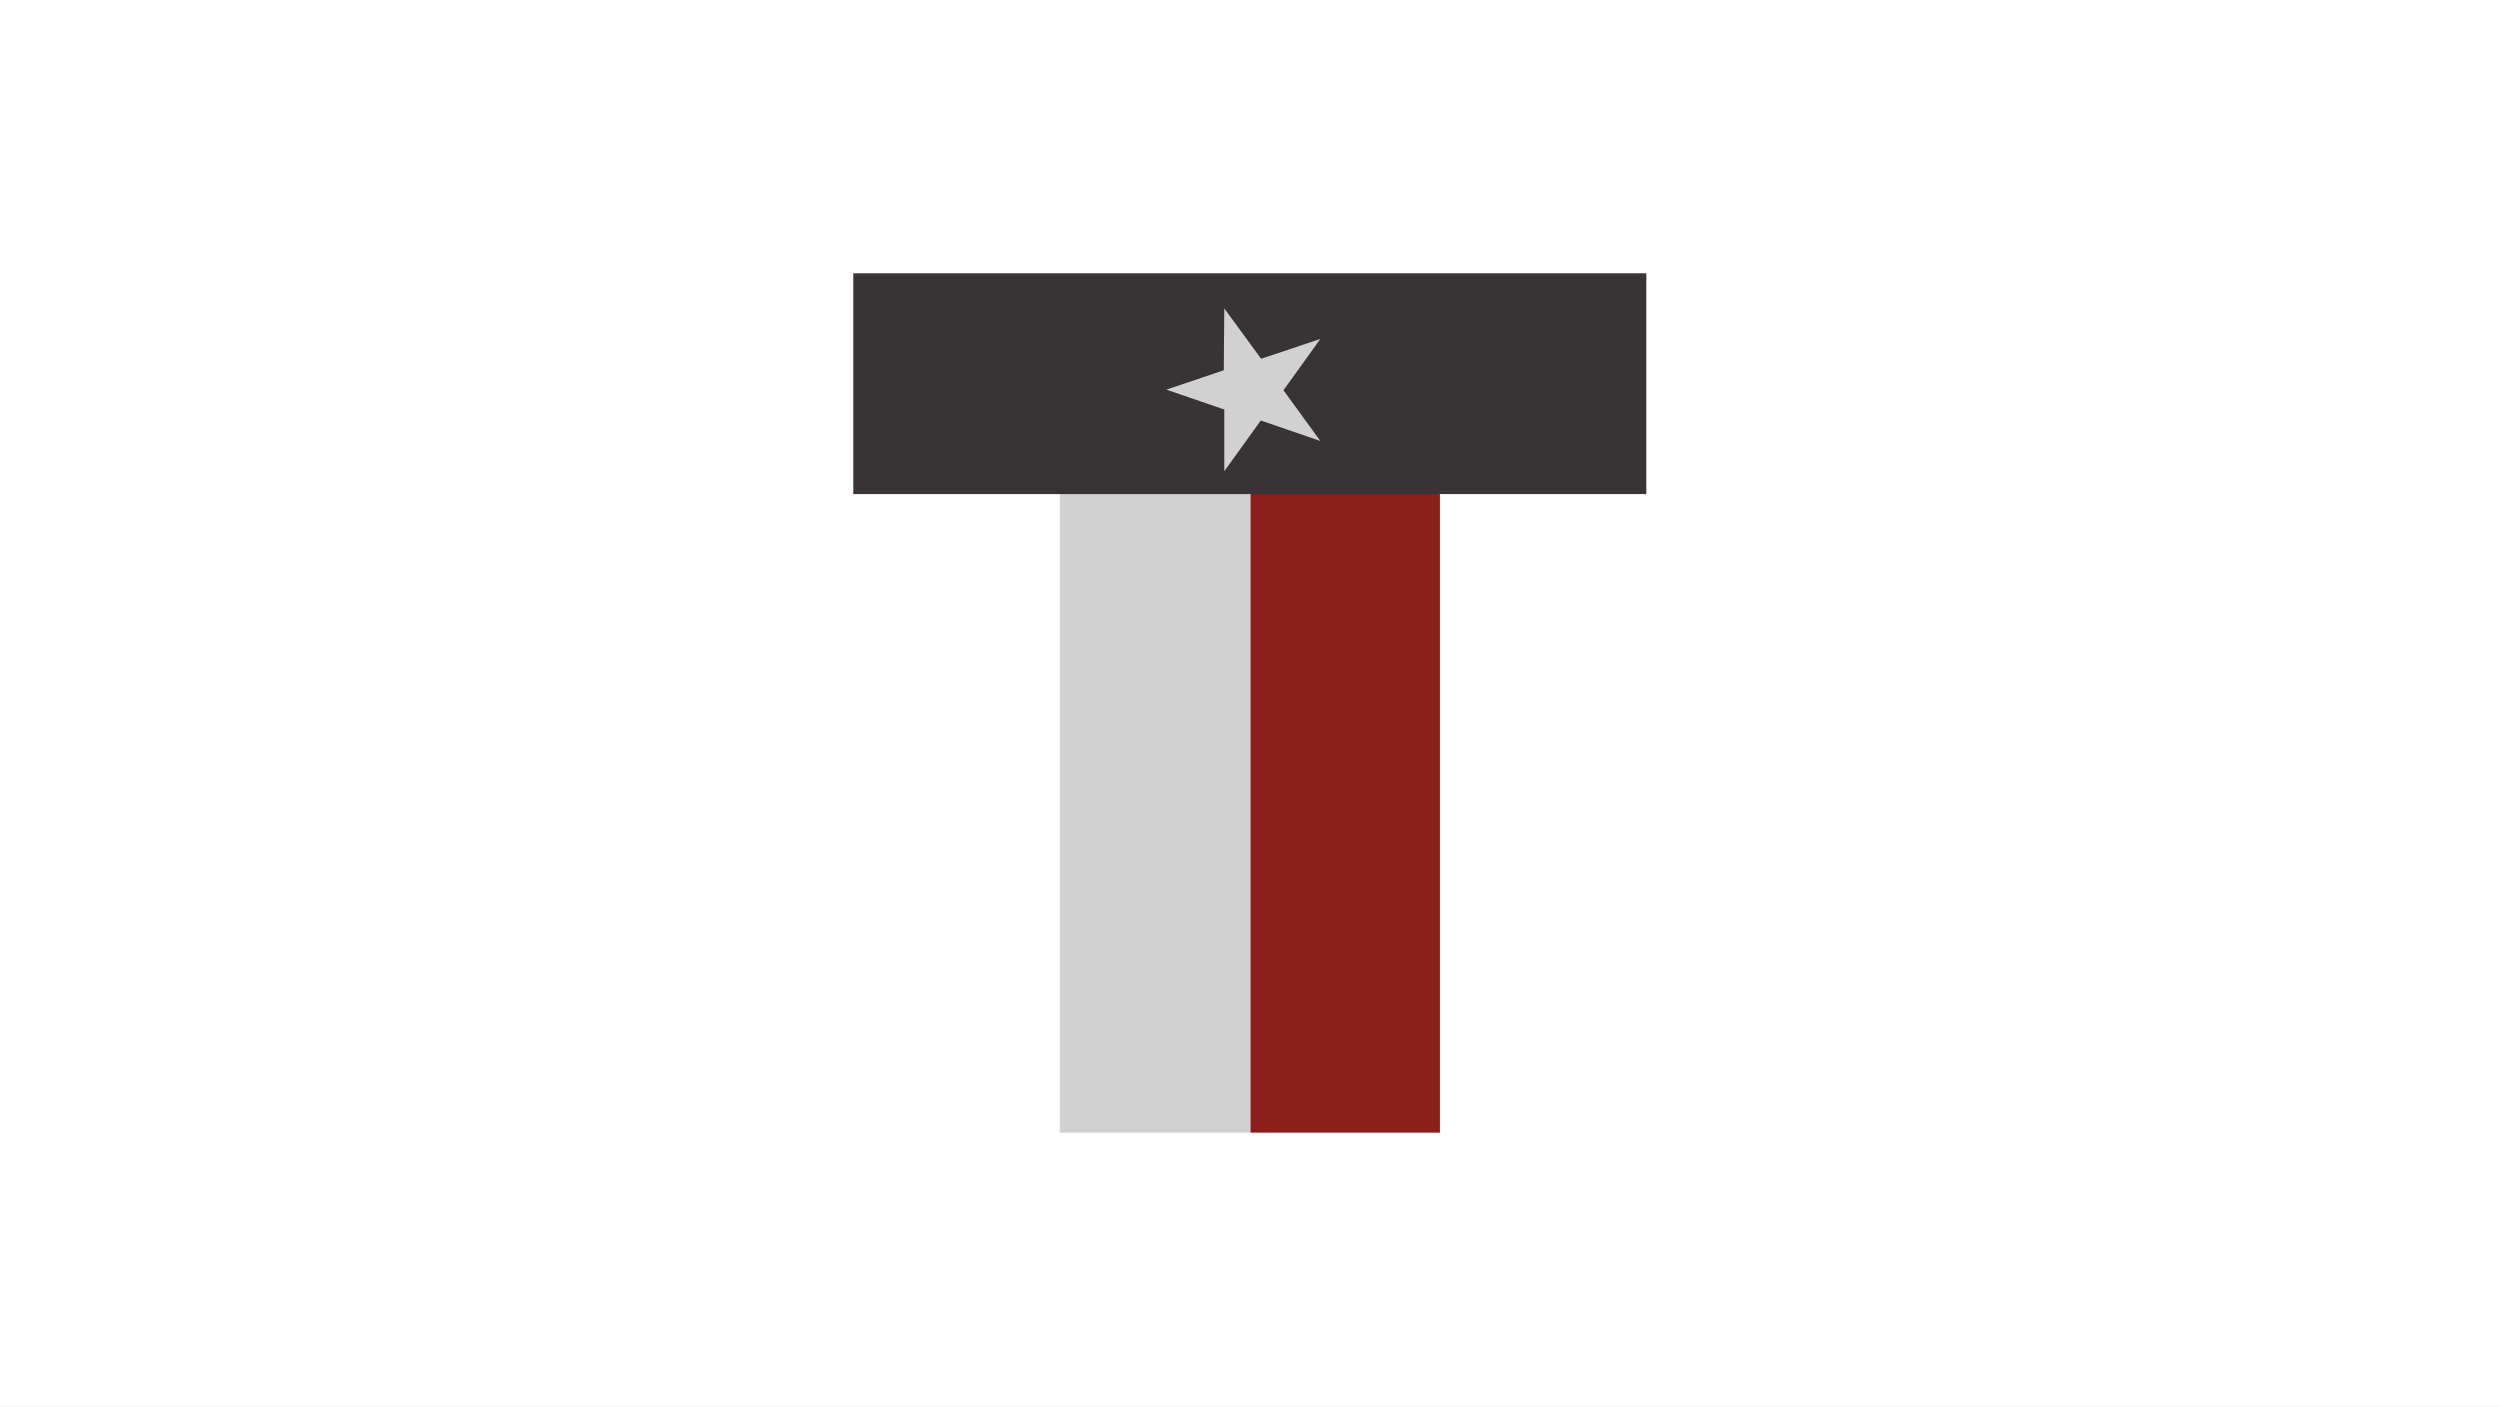
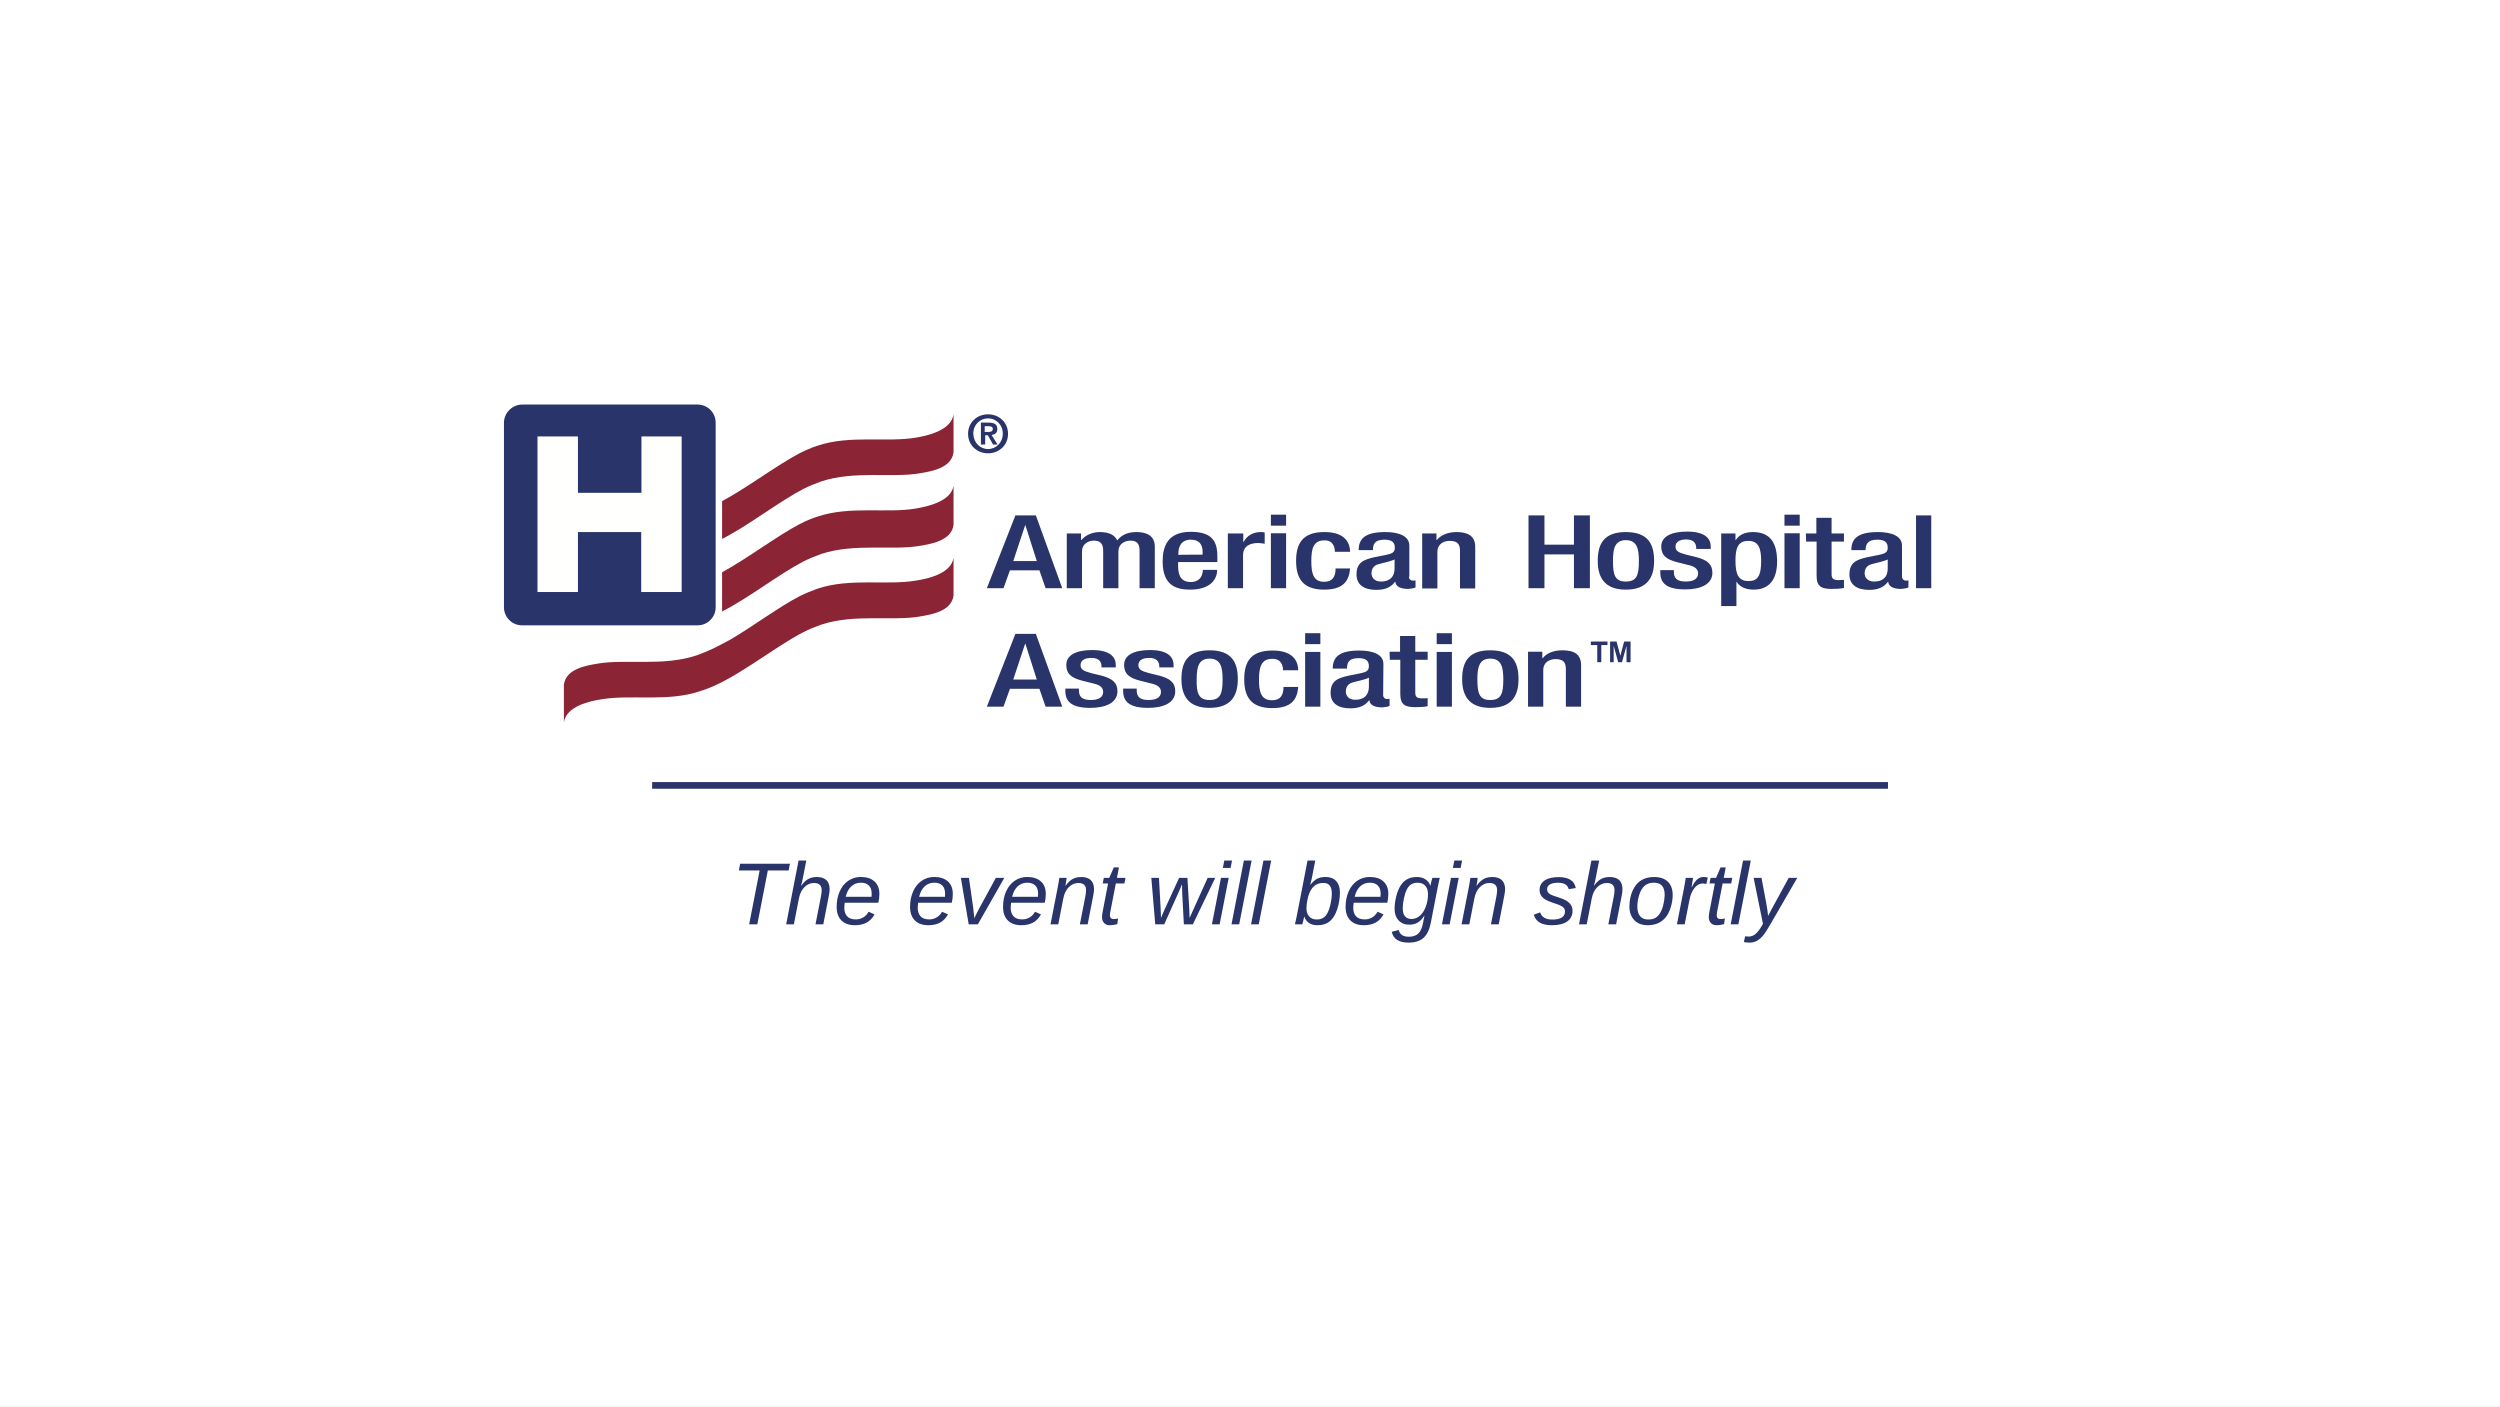
<svg xmlns="http://www.w3.org/2000/svg" version="1.1" viewBox="0 0 1706.7 960">
  <rect x="-3.1974e-14" y="-4.4409e-14" width="1706.7" height="960" fill="#fff" stroke-linejoin="round" stroke-width="2.906" style="paint-order:stroke fill markers" />
+   <g stroke-width="1.624">
+     <path class="st0" d="m445.21 538.46h843.67v-4.547h-843.67z" />
+     <path class="st0" d="m693.19 351.86h13.966l18.026 49.694h-11.368l-4.222-12.18h-20.138l-4.385 12.18h-11.368zm14.616 31.181-7.795-24.522h-0.162l-8.12 24.522zm20.462-18.838h9.744v4.385h0.325c2.598-3.248 7.47-5.359 12.342-5.359 7.47 0 10.556 2.598 12.018 5.684 2.923-3.573 6.821-5.684 13.154-5.684 7.308 0 12.505 2.761 12.505 9.906v28.42h-10.394v-25.659c0-4.872-1.949-6.821-6.171-6.821s-8.282 2.436-8.282 7.308v25.172h-10.394v-25.659c0-4.872-2.111-6.821-6.334-6.821-4.06 0-8.12 2.436-8.12 7.308v25.172h-10.394v-37.352m76.003 19.65v2.111c0 5.034 0.812 11.368 8.607 11.368 7.47 0 8.282-6.171 8.282-8.282h9.744c0 8.282-6.983 13.479-18.189 13.479-8.445 0-19.001-1.786-19.001-19.163 0-9.744 2.923-20.3 19.163-20.3 14.454 0 18.189 6.334 18.189 16.727v3.898h-26.796zm16.727-5.197v-1.949c0-4.71-2.111-8.282-7.958-8.282-6.658 0-8.607 4.71-8.607 9.582v0.812c-0.162-0.162 16.565-0.162 16.565-0.162zm17.377-14.454h10.394v5.846h0.162c2.274-4.222 6.171-6.821 12.018-6.821 1.137 0 1.786 0.162 2.436 0.325v7.633c-1.462-0.325-2.923-0.325-4.385-0.487-4.71 0-10.394 1.462-10.394 8.445v22.411h-10.394v-37.352m29.394-5.359h10.394v-7.47h-10.394zm0 42.711h10.394v-37.514h-10.394zm54.079-13.642c-0.65 8.932-4.872 14.616-17.702 14.616-14.941 0-19.163-8.12-19.163-19.65s4.222-19.65 19.163-19.65c15.428-0.162 17.702 8.77 17.702 13.479h-10.394c0-3.41-1.299-7.958-7.308-7.795-7.47 0-8.77 5.846-8.77 14.129s1.299 14.129 8.77 14.129c5.684 0 7.795-3.41 7.795-9.094h9.906m40.113 5.684c0 1.462 1.137 2.598 2.761 2.598 0.65 0 1.299 0 1.786-0.162v4.872c-1.624 0.65-3.41 0.812-5.034 0.974-4.547 0-8.445-1.299-8.77-4.872h-0.162c-2.761 3.735-6.821 5.522-12.83 5.522-8.282 0-13.479-3.41-13.479-10.556 0-8.282 5.034-10.069 12.018-11.693l8.12-1.624c3.735-0.812 6.009-1.462 6.009-4.872s-1.624-5.522-7.146-5.522c-6.983 0-7.795 3.573-7.795 7.146h-9.744c0-7.958 4.547-12.342 18.189-12.342 9.094 0 16.402 2.598 16.402 9.257v21.274zm-9.744-11.855c-2.761 1.462-8.445 2.436-11.53 3.41-2.923 0.974-4.222 3.248-4.222 6.009 0 3.086 2.111 5.684 6.496 5.684 6.171 0 9.257-3.41 9.257-8.932zm18.838-17.702h9.744v4.385h0.325c2.598-3.248 7.47-5.359 13.317-5.359 7.795 0 12.83 2.598 12.83 10.231v28.258h-10.394v-25.659c0-4.872-1.949-6.821-7.146-6.821-4.222 0-8.282 2.436-8.282 7.308v25.172h-10.394v-37.514m72.593-12.342h10.881v19.975h20.138v-19.975h10.881v49.694h-10.881v-23.061h-20.138v23.061h-10.881v-49.694m66.422 11.368c15.103 0 19.326 8.12 19.326 19.65s-4.872 19.65-19.326 19.65c-14.291 0-19.163-8.12-19.163-19.65s4.222-19.65 19.163-19.65m0 33.779c7.633 0 8.932-4.547 8.932-14.129 0-8.282-1.299-14.129-8.932-14.129-7.47 0-8.77 5.846-8.77 14.129 0 9.582 1.299 14.129 8.77 14.129m48.07-21.924v-0.974c0-2.923-1.462-5.846-6.821-5.846-4.06 0-7.308 1.462-7.308 4.872 0 2.923 1.786 4.06 7.308 5.522l6.658 1.624c7.633 1.949 11.206 4.872 11.206 10.718 0 7.958-8.12 11.368-18.514 11.368-12.992 0-17.052-4.385-17.052-11.693v-1.462h9.257v1.137c0 4.385 2.111 6.658 8.12 6.658 5.684 0 8.445-2.111 8.445-5.522 0-2.761-1.949-4.547-5.684-5.522l-8.445-2.111c-7.795-1.949-11.043-4.872-11.043-10.718 0-6.983 6.983-10.231 17.702-10.231 13.154 0 16.078 5.522 16.078 10.231v1.624h-9.906m17.052-10.556h9.744v4.547h0.162c2.111-3.41 6.009-5.522 11.693-5.522 11.855 0 16.565 7.308 16.565 20.138 0 15.753-8.77 19.163-15.915 19.163-5.522 0-9.744-1.949-11.693-5.359h-0.162v16.565h-10.394zm18.676 32.48c6.009 0 8.607-3.248 8.607-13.642 0-8.445-1.624-13.804-8.77-13.804s-8.77 5.197-8.77 13.317c0 8.932 1.624 14.129 8.932 14.129zm24.522-37.839h10.394v-7.47h-10.394zm0 42.711h10.394v-37.514h-10.394zm14.616-37.352h7.146v-10.718h10.394v10.718h8.445v5.522h-8.445v22.249c0 2.923 1.137 4.06 4.71 4.06 1.462 0 2.761-0.162 3.735-0.162v5.522c-2.274 0.487-5.034 0.65-8.282 0.65-6.983 0-10.394-1.462-10.394-9.094v-23.223h-7.146l-0.162-5.522m65.61 29.557c0 1.462 1.137 2.598 2.598 2.598 0.65 0 1.299 0 1.786-0.162v4.872c-1.624 0.65-3.41 0.812-5.034 0.974-4.547 0-8.445-1.299-8.77-4.872h-0.162c-2.761 3.735-6.821 5.522-12.83 5.522-8.282 0-13.479-3.41-13.479-10.556 0-8.282 5.034-10.069 12.018-11.693l8.12-1.624c3.735-0.812 6.009-1.462 6.009-4.872s-1.624-5.522-7.146-5.522c-6.983 0-7.958 3.573-7.958 7.146h-9.744c0-7.958 4.547-12.342 18.189-12.342 9.094 0 16.402 2.598 16.402 9.257zm-9.744-11.855c-2.761 1.462-8.445 2.436-11.53 3.41-2.923 0.974-4.222 3.248-4.222 6.009 0 3.086 2.111 5.684 6.496 5.684 6.334 0 9.257-3.41 9.257-8.932zm19.326 19.65h10.394v-49.694h-10.394zm-614.85 31.181h13.966l18.026 49.694h-11.368l-4.222-12.18h-20.138l-4.385 12.18h-11.368zm14.616 31.181-7.795-24.522h-0.162l-8.12 24.522zm44.173-7.958v-0.974c0-2.923-1.462-5.846-6.821-5.846-4.06 0-7.47 1.299-7.47 4.872 0 2.923 1.786 4.06 7.308 5.522l6.658 1.624c7.633 1.949 11.206 4.872 11.206 10.718 0 7.958-8.12 11.368-18.514 11.368-12.992 0-17.052-4.385-17.052-11.693v-1.462h9.257v1.137c0 4.385 2.111 6.658 8.12 6.658 5.684 0 8.445-2.111 8.445-5.522 0-2.761-1.949-4.547-5.684-5.522l-8.445-2.111c-7.795-1.949-11.043-4.872-11.043-10.718 0-6.983 6.983-10.231 17.702-10.231 13.154 0 16.078 5.522 16.078 10.231v1.624h-9.744m39.463 0.325v-0.974c0-2.923-1.462-5.846-6.821-5.846-4.06 0-7.47 1.299-7.47 4.872 0 2.923 1.786 4.06 7.308 5.522l6.658 1.624c7.633 1.949 11.206 4.872 11.206 10.718 0 7.958-8.12 11.368-18.514 11.368-12.992 0-17.052-4.385-17.052-11.693v-1.462h9.257v1.137c0 4.385 2.111 6.658 8.12 6.658 5.684 0 8.445-2.111 8.445-5.522 0-2.761-1.949-4.547-5.684-5.522l-8.445-2.111c-7.795-1.949-11.043-4.872-11.043-10.718 0-6.983 6.983-10.231 17.702-10.231 13.154 0 16.078 5.522 16.078 10.231v1.624h-9.744m34.266-11.693c15.103 0 19.326 8.12 19.326 19.65 0 11.693-4.872 19.65-19.326 19.65-14.291 0-19.163-8.12-19.163-19.65s4.222-19.65 19.163-19.65m0 33.942c7.633 0 8.932-4.547 8.932-14.129 0-8.282-1.299-14.129-8.932-14.129-7.47 0-8.77 5.846-8.77 14.129-0.162 9.419 1.299 14.129 8.77 14.129m60.575-9.094c-0.65 8.932-4.872 14.616-17.702 14.616-14.941 0-19.163-8.12-19.163-19.65 0-11.693 4.222-19.65 19.163-19.65 15.428-0.162 17.702 8.77 17.702 13.479h-10.394c0-3.41-1.299-7.958-7.47-7.795-7.47 0-8.932 5.846-8.932 14.129s1.299 14.129 8.932 14.129c5.684 0 7.795-3.41 7.795-9.094h10.069m4.71-29.232h10.394v-7.47h-10.394zm0 42.711h10.394v-37.352h-10.394zm53.267-7.795c0 1.462 1.137 2.598 2.598 2.598 0.65 0 1.299-0.162 1.786-0.162v4.872c-1.624 0.65-3.41 0.812-5.034 0.974-4.547 0-8.445-1.299-8.77-4.872h-0.162c-2.761 3.735-6.821 5.522-12.83 5.522-8.282 0-13.479-3.41-13.479-10.556 0-8.282 5.034-10.069 12.018-11.693l8.12-1.624c3.735-0.812 6.009-1.462 6.009-4.872s-1.624-5.522-7.146-5.522c-6.983 0-7.795 3.573-7.795 7.146h-9.744c0-7.958 4.547-12.342 18.189-12.342 9.094 0 16.402 2.598 16.402 9.094zm-9.744-12.018c-2.761 1.462-8.445 2.436-11.53 3.41-2.923 0.974-4.222 3.248-4.222 6.009 0 3.086 2.111 5.684 6.496 5.684 6.171 0 9.257-3.41 9.257-8.932zm14.129-17.702h7.146v-10.718h10.394v10.718h8.445v5.522h-8.445v22.411c0 2.923 1.137 3.898 4.71 3.898 1.624 0 2.761 0 3.735-0.162v5.522c-2.274 0.487-5.034 0.65-8.282 0.65-6.983 0-10.394-1.462-10.394-9.094v-23.223h-7.146l-0.162-5.522m32.155-5.197h10.394v-7.47h-10.394zm0 42.711h10.394v-37.352h-10.394zm36.54-38.489c15.103 0 19.326 8.12 19.326 19.65 0 11.693-4.872 19.65-19.326 19.65-14.291 0-19.163-8.12-19.163-19.65s4.222-19.65 19.163-19.65m0 33.942c7.633 0 8.932-4.547 8.932-14.129 0-8.282-1.299-14.129-8.932-14.129-7.47 0-8.77 5.846-8.77 14.129 0 9.419 1.299 14.129 8.77 14.129m25.822-32.967h9.744v4.385h0.325c2.598-3.41 7.47-5.359 13.317-5.359 7.958 0 12.83 2.598 12.83 10.231v28.258h-10.394v-25.659c0-4.872-1.949-6.821-7.146-6.821-4.222 0-8.282 2.436-8.282 7.308v25.172h-10.394v-37.514m56.028 7.146v-14.129h4.385l2.598 9.744 2.598-9.744h4.385v14.129h-2.761v-11.206l-3.086 11.206h-2.598l-3.086-11.206v11.206zm-8.77 0v-11.693h-4.385v-2.436h11.368v2.436h-4.222v11.693z" />
+     <path class="st0" d="m488.57 414.55c0 6.821-5.522 12.342-12.342 12.342h-119.85c-6.821 0-12.342-5.522-12.342-12.342v-125.86c0-6.821 5.522-12.342 12.342-12.505h119.85c6.821 0 12.342 5.522 12.342 12.342v126.02" />
+     <path class="st1" d="m465.35 297.95v106.21h-27.608v-40.925h-43.198v40.925h-27.608v-106.21h27.608v38.489h43.361v-38.489h27.446" />
+     <path class="st2" d="m625.31 396.36c-20.138 3.41-44.985-1.949-67.234 5.522-4.06 1.462-8.12 3.086-12.018 5.034-14.454 7.47-31.181 20.138-47.421 29.719-3.898 2.111-7.795 4.06-11.206 5.846-3.735 1.786-7.633 3.41-11.693 4.872-0.162 0-0.325 0.162-0.487 0.162-22.574 7.47-48.395 2.274-67.234 5.522-7.47 1.299-21.762 3.41-23.061 14.454v25.659c1.624-11.206 18.189-14.616 25.659-15.753 20.138-3.41 44.985 1.949 67.234-5.522 0.162 0 0.325-0.162 0.487-0.162 22.249-6.658 48.882-29.232 70.319-40.275 3.898-1.949 7.958-3.573 12.018-5.034 22.736-7.47 48.395-2.274 67.234-5.522 7.47-1.299 21.762-3.41 23.061-14.454v-25.659c-1.624 11.043-18.189 14.454-25.659 15.59m0-49.207c-20.138 3.41-44.985-1.949-67.234 5.522-4.222 1.299-8.12 3.086-12.018 5.034-16.078 8.445-35.241 23.223-53.105 32.967v26.796c18.676-9.582 38.814-25.497 55.703-34.266 3.898-1.949 7.958-3.573 12.018-5.034 22.736-7.47 48.395-2.274 67.234-5.522 7.47-1.299 21.762-3.41 23.061-14.454v-26.634c-1.624 10.881-18.189 14.291-25.659 15.59m0-48.395c-20.138 3.41-44.985-1.949-67.234 5.522-4.06 1.299-8.12 3.086-12.018 5.034-16.078 8.445-35.241 23.223-53.105 32.805v25.822c18.676-9.582 38.814-25.497 55.703-34.266 3.898-1.949 7.958-3.573 12.018-5.034 22.736-7.47 48.395-2.274 67.234-5.522 7.47-1.299 21.762-3.41 23.061-14.454v-25.822c-1.624 11.206-18.189 14.616-25.659 15.915" />
+     <path class="st0" d="m674.52 282.84c7.146 0 13.642 5.197 13.642 13.317s-6.496 13.317-13.642 13.317-13.642-5.197-13.642-13.317 6.496-13.317 13.642-13.317zm0 23.71c5.522 0 10.069-4.385 10.069-10.556 0-6.009-4.547-10.394-10.069-10.394s-10.069 4.385-10.069 10.394c0.162 6.171 4.547 10.556 10.069 10.556zm-5.197-18.026h5.684c3.735 0 5.846 1.137 5.846 4.385 0 2.761-1.786 3.735-3.898 4.06l4.06 6.496h-3.086l-3.573-6.334h-1.786v6.334h-2.923v-14.941zm2.923 6.334h2.598c1.624 0 2.923-0.325 2.923-2.111 0-1.624-1.786-1.786-3.086-1.786h-2.436z" />
+   </g>
  <style type="text/css">.st0{fill:#28346A;}
	.st1{fill:#FFFFFE;}
	.st2{fill:#8B2434;}</style>
-   <g transform="matrix(5.5235 0 0 5.5235 577.93 181.61)" stroke-width=".058">
-     <path d="m0 0h99.726v28.982h-25.395v79.062h-48.962v-78.934h-25.267z" fill="#fff" style="paint-order:stroke fill markers" />
-     <g transform="translate(-79.458 .89816)">
-       <path d="m129.36 13.605v92.609h23.434v-92.609h-23.434" fill="#8c1e1c" />
-       <path d="m105.81 13.605v92.609h23.543v-92.609h-23.543" fill="#d1d1d1" />
-       <path d="m80.293 27.289h98.012v-27.289h-98.012v27.289" fill="#383335" />
-       <path d="m130.7 10.562 7.324-2.453-4.559 6.348 4.559 6.273-7.363-2.531-4.519 6.277v-7.637l-7.164-2.461 7.106-2.394 0.059-7.656 4.559 6.234" fill="#211e1e" />
-       <path d="m126.14 4.328-0.059 7.656-7.106 2.394 7.164 2.461v7.637l4.519-6.277 7.363 2.531-4.559-6.273 4.559-6.348-7.324 2.453-4.559-6.234" fill="#d1d1d1" />
-     </g>
-   </g>
+   <text x="498.993" y="631.034" fill="#28346a" font-family="Arial" font-size="60.104px" font-style="italic" stroke-linecap="round" stroke-linejoin="round" stroke-width="7.559" style="font-variant-caps:normal;font-variant-east-asian:normal;font-variant-ligatures:normal;font-variant-numeric:normal;line-height:75.13px;paint-order:stroke fill markers" xml:space="preserve">
+     <tspan x="498.993" y="631.034" stroke-width="7.559">The event will begin shortly</tspan>
+   </text>
</svg>
